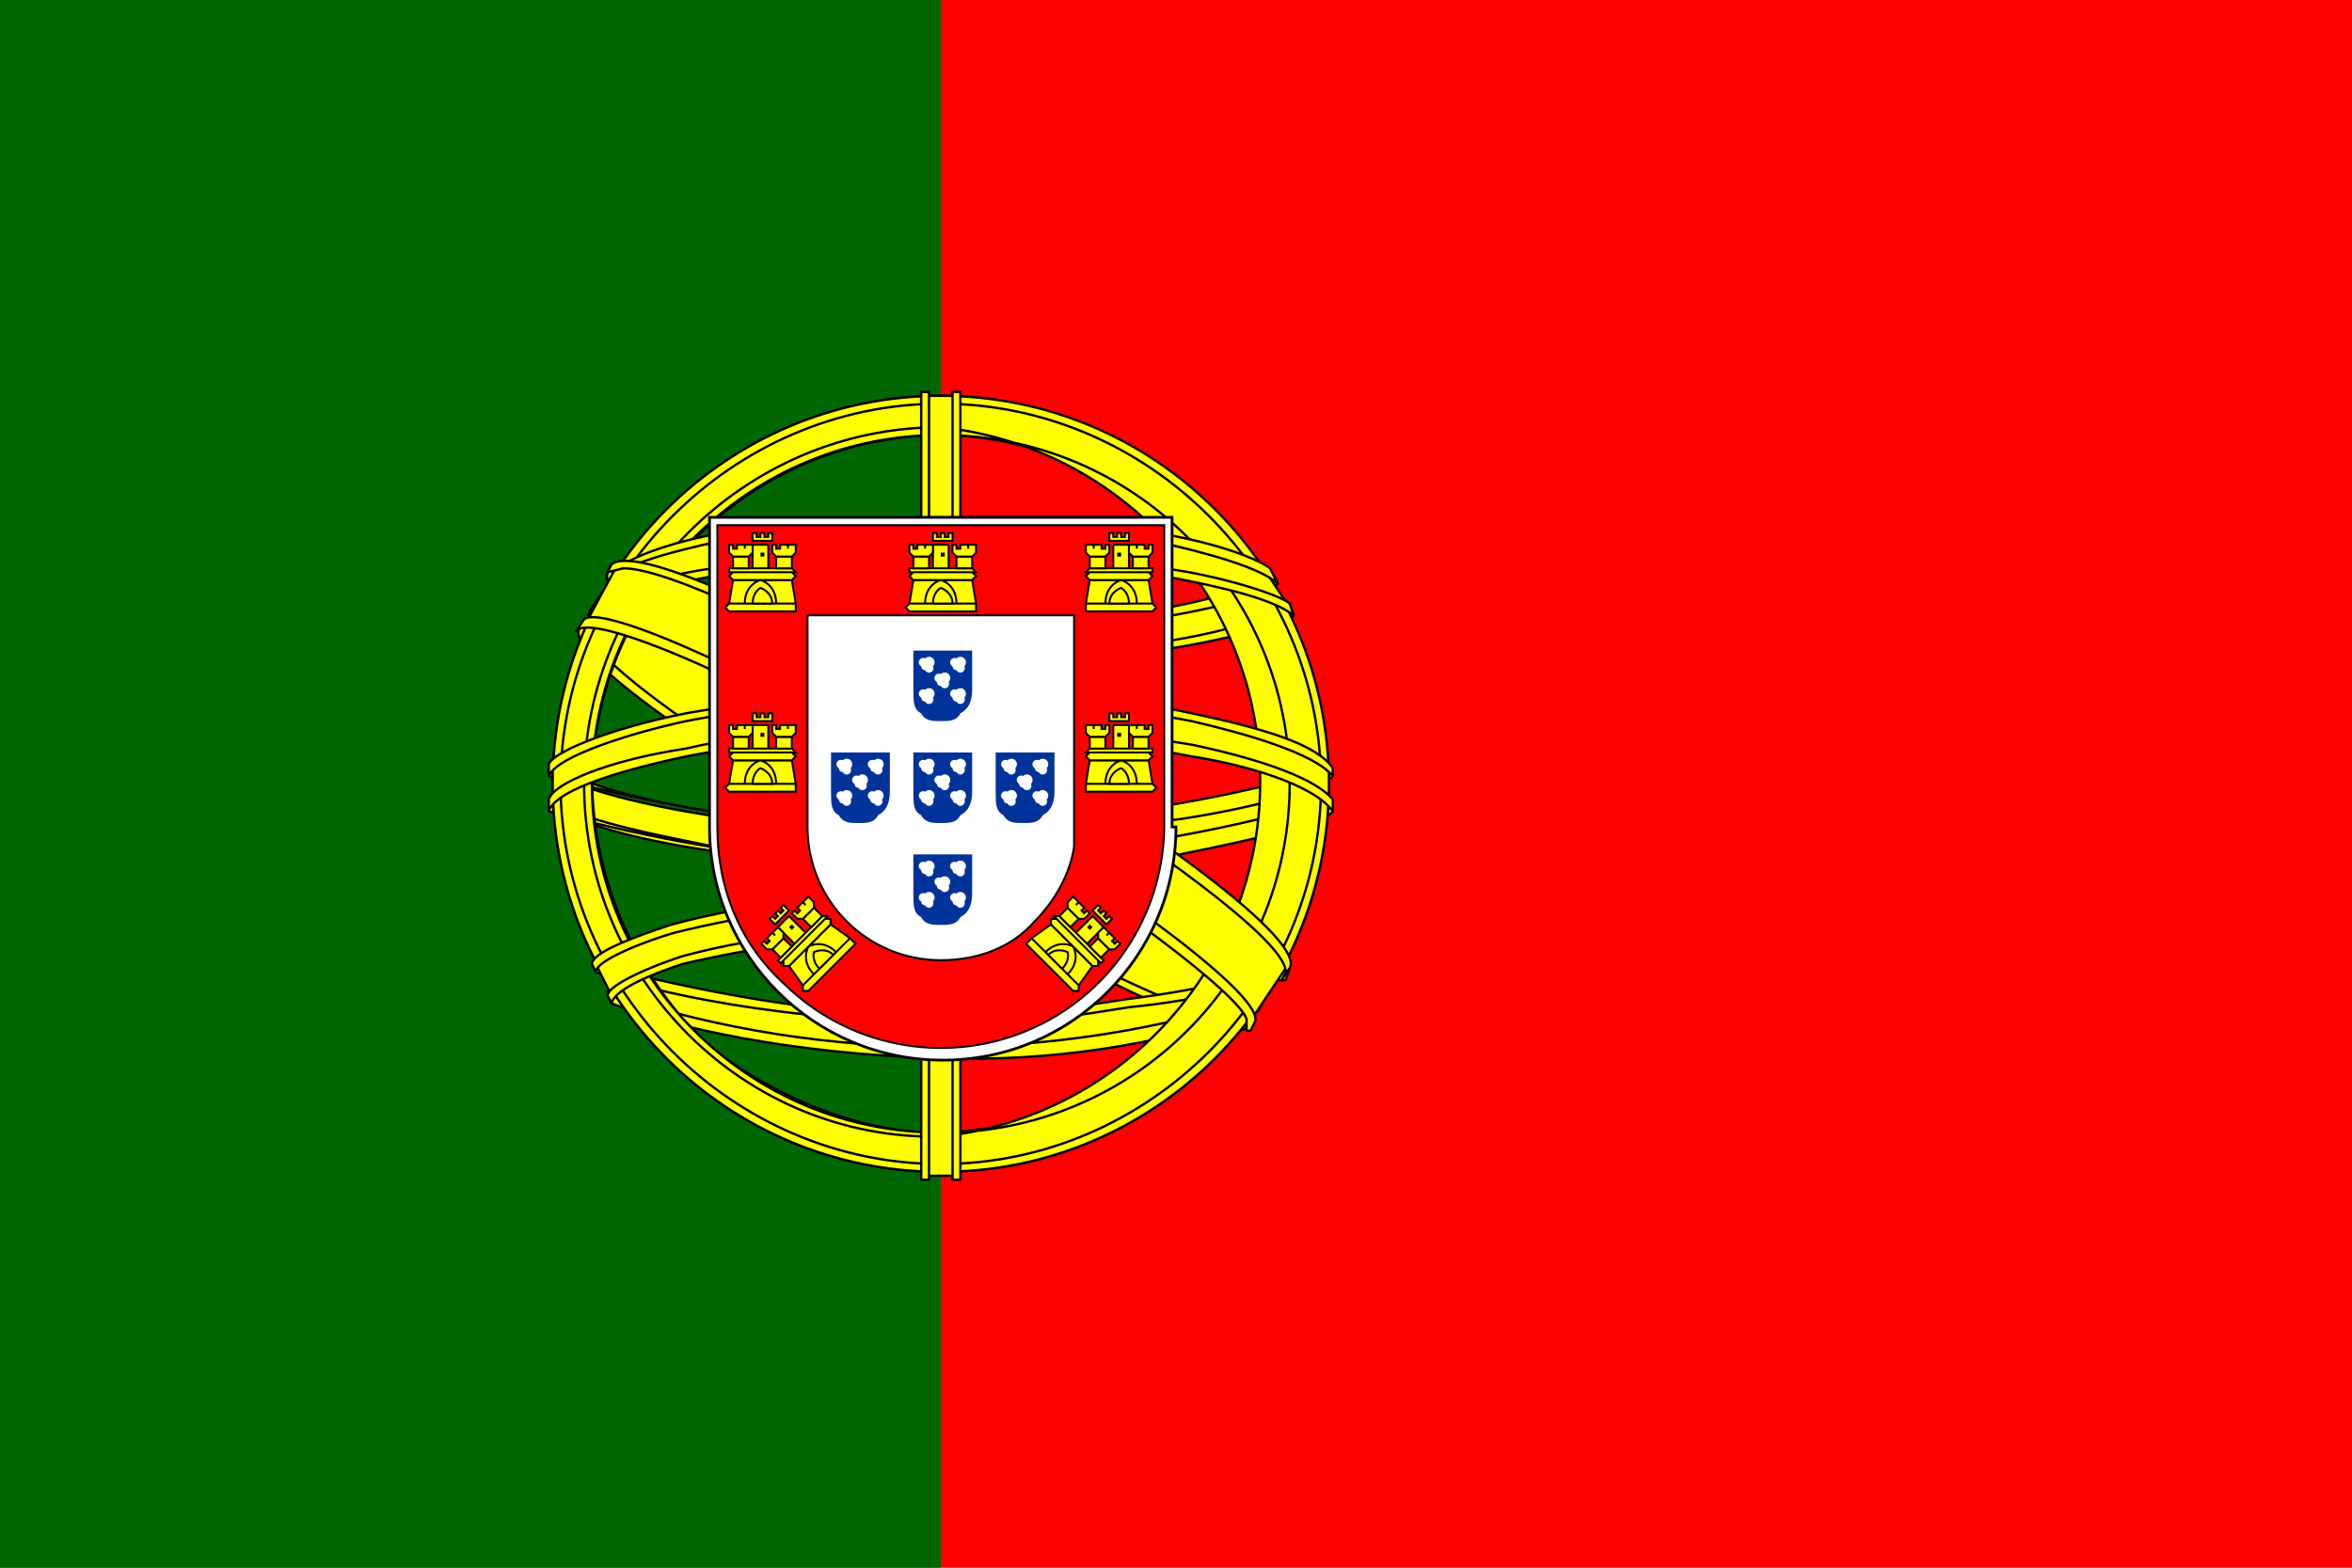
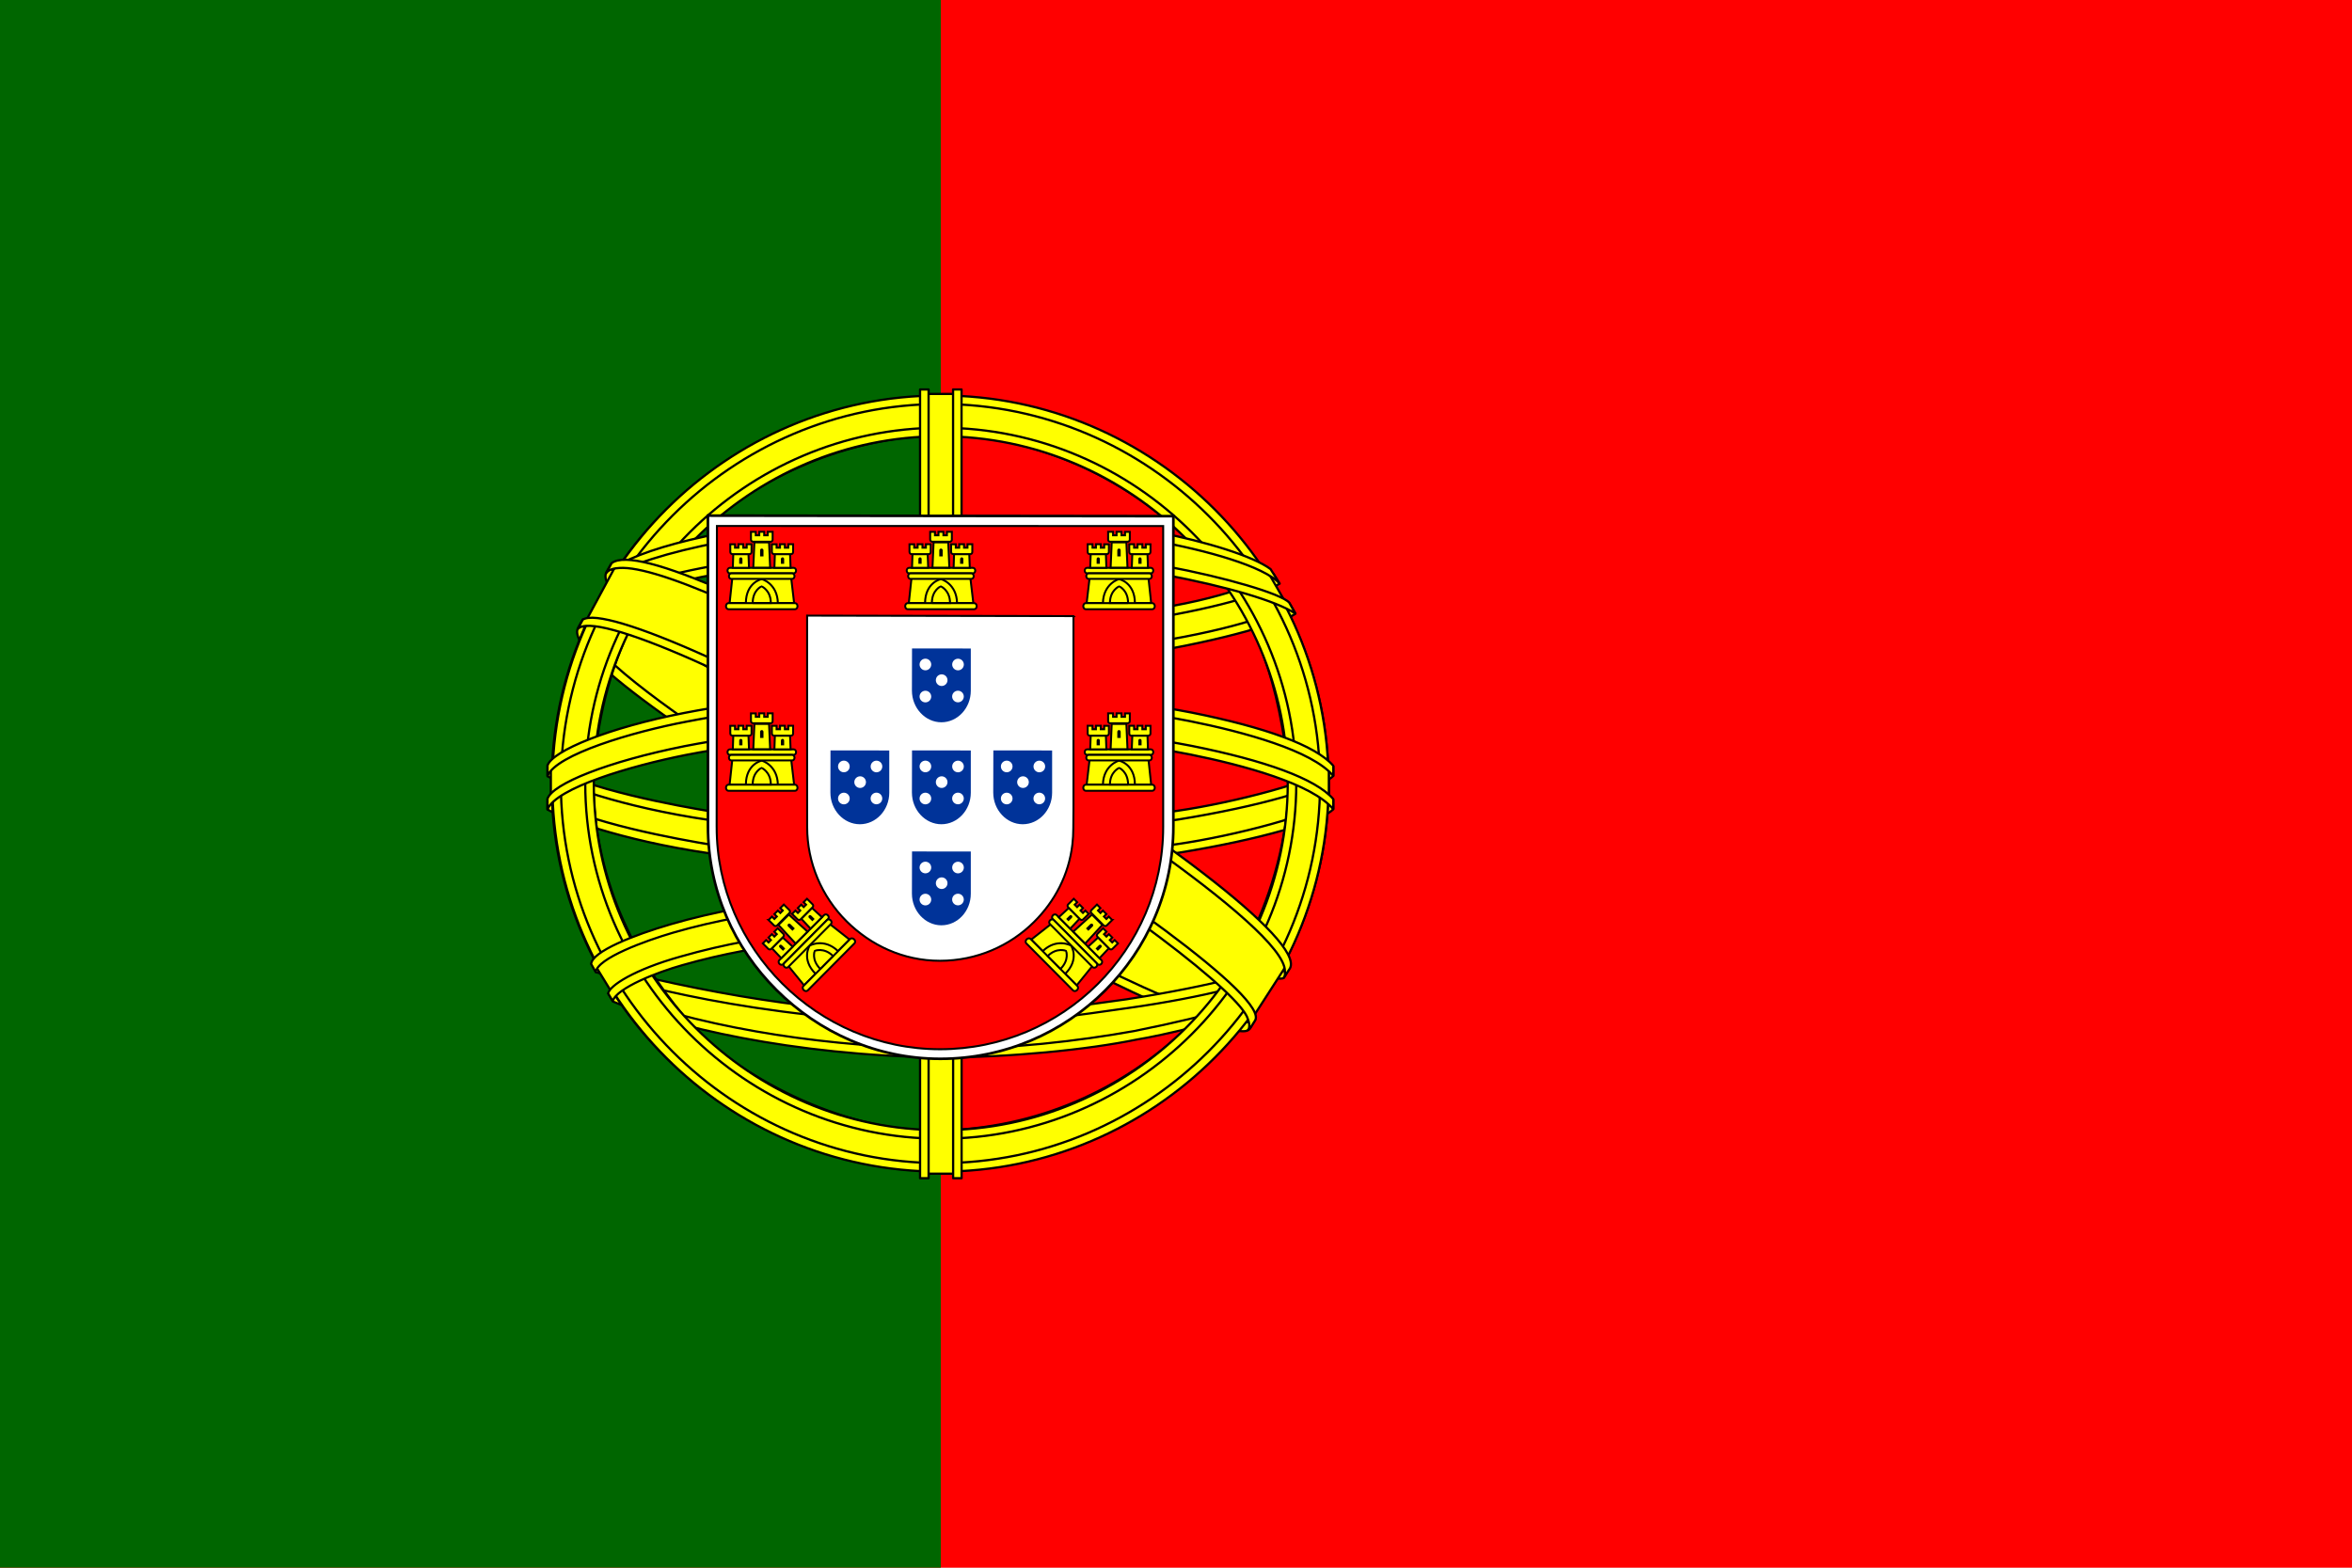
- <svg xmlns="http://www.w3.org/2000/svg" xmlns:xlink="http://www.w3.org/1999/xlink" width="600" height="400">
-   <path fill="red" d="M0 0h600v400H0z" />
-   <path fill="#060" d="M0 0h240v400H0z" />
-   <g fill="#ff0" fill-rule="evenodd" stroke="#000" stroke-linecap="round" stroke-linejoin="round" stroke-width=".6">
-     <path d="M318 262c-30-1-168-87-169-101l7-13c14 20 156 104 169 101l-7 13" />
-     <path d="M155 146c-3 8 36 32 82 60 47 29 88 46 91 44l1-3-4 1c-13-4-46-19-87-44a390 390 0 0 1-82-60h0l-1 2h0zm164 116-3 1c-12-1-46-18-86-42-48-28-87-54-82-61l1-2h0c-4 12 77 58 82 61 46 29 86 46 89 41l-1 2v0z" />
-     <path d="M240 169c30 0 68-4 89-12l-4-8c-13 7-51 12-85 12-41 0-70-4-84-13l-4 8c26 11 53 13 88 13" />
-     <path d="M330 157c0 1-14 6-35 9a366 366 0 0 1-108 1c-21-3-32-8-37-10l1-2c12 5 24 8 37 10a386 386 0 0 0 107-1c21-3 32-8 34-10l1 3h0zm-4-8c-2 2-13 6-33 9a364 364 0 0 1-103 1c-21-3-31-8-35-9l1-2c3 1 13 6 34 8a361 361 0 0 0 102 0c20-3 31-8 33-9l1 2v0zm-185 57c18 10 60 15 99 15 35 0 82-5 99-15v-10c-6 9-55 17-100 17-44-1-85-8-98-16v9" />
-     <path d="M340 204v3c-2 3-19 7-39 11a407 407 0 0 1-161-11v-3c9 6 33 10 42 12a382 382 0 0 0 158-12h0zm0-8v2c-2 3-19 8-39 11a407 407 0 0 1-161-11v-3c9 6 33 11 42 12a382 382 0 0 0 158-11h0zm-100 64c-43 0-80-11-87-13l5 9c14 5 50 14 82 13 33-1 61-3 81-13l6-9c-14 6-60 13-87 13" />
-     <path d="m323 254-2 4a228 228 0 0 1-81 12c-38-1-69-8-84-14l-1-2v-1l2 1a269 269 0 0 0 166 0h0zm5-9v1l-2 3c-5 2-18 6-38 8-13 2-22 4-48 4-49-1-80-10-88-13l-1-2c28 7 57 13 89 13 24 0 34-2 47-4 24-3 35-7 39-8v-1l2-1h0z" />
-     <path d="M329 198c0 28-14 53-26 64a93 93 0 0 1-64 27c-28 0-55-18-62-26a95 95 0 0 1-26-64 90 90 0 0 1 92-88 91 91 0 0 1 86 87zm-89-97c54 0 99 45 99 99a99 99 0 0 1-198 0c0-54 44-99 99-99" />
-     <path d="M240 101a99 99 0 0 1 0 198 99 99 0 0 1 0-198zm-97 99c0 53 44 97 97 97s97-44 97-97-44-97-97-97-97 44-97 97z" />
-     <path d="M240 109a91 91 0 0 1 0 181c-50 1-91-40-91-90s41-91 91-91zm-89 91a89 89 0 1 0 89-89c-49 0-89 40-89 89z" />
-     <path d="M244 101h-9l1 199h8z" />
-     <path d="M243 100h2v201h-2V100zm-8 0h2v201h-2V100z" />
-     <path d="M339 204v-7l-6-6-34-9-49-5-59 3-42 10-8 6v8l21-10 51-8h49l36 4 25 6z" />
-     <path d="M240 185c23 0 46 2 64 5 19 4 32 9 36 14v3c-5-7-23-12-36-14a341 341 0 0 0-129 0c-14 3-33 8-35 14v-3c1-4 15-10 35-13 17-4 40-6 65-6zm0-9c23 0 46 2 64 6 19 4 32 8 36 14v2c-5-6-23-11-36-14a341 341 0 0 0-129 0c-14 3-33 9-35 14v-3c1-3 15-9 35-13 17-3 40-6 65-6zm-1-43c37 0 69 5 84 13l6 9c-13-7-48-14-89-13-34 0-70 4-89 13l7-10c15-8 50-12 81-12" />
-     <path d="M240 141c21 0 41 1 57 4 15 2 30 7 32 9l1 3c-5-4-17-7-33-10s-36-4-57-4c-24 0-42 1-58 4-17 3-28 7-31 10l1-3c6-3 15-7 30-9 16-3 35-4 58-4h0zm0-9c20 0 40 1 55 4 13 2 25 6 29 9l2 4c-4-4-18-8-32-11a353 353 0 0 0-110 0c-14 3-24 6-27 9l2-3c5-3 14-6 25-8 15-3 35-4 56-4zm49 109c-18-3-36-4-49-3-61 0-81 12-84 16l-4-8c15-11 49-17 88-17 21 1 38 2 53 5l-4 7" />
-     <path d="M240 236c17 1 33 1 50 4l-2 3a278 278 0 0 0-114 3c-6 2-17 6-18 10l-1-2c0-2 7-6 19-10 22-6 44-7 66-8v0zm0-8c18 0 36 1 54 5l-1 2a280 280 0 0 0-121 3c-7 2-20 7-20 10l-1-2c0-3 11-7 20-10 22-6 46-8 69-8z" />
-     <path d="m328 247-8 12-21-19-55-37-62-34-32-11 7-13 2-1 20 5 66 34 38 24 32 23 13 15z" />
-     <path d="M149 158c5-4 47 15 90 41 44 26 85 56 81 62l-1 2h-1v-3c-2-6-31-29-80-59-47-28-87-45-91-40l2-3h0zm180 89c4-7-35-36-83-64s-84-44-90-39l-1 2c0 1 0 0 0 0l4-1c11 0 43 15 87 40 19 12 82 52 82 63l-1 2 2-3v0z" />
+ <svg xmlns="http://www.w3.org/2000/svg" xmlns:xlink="http://www.w3.org/1999/xlink" version="1.1" height="400" width="600" viewBox="0 0 600 400">
+   <rect width="600" height="400" fill="#f00" />
+   <rect width="240" height="400" fill="#060" />
+   <g transform="translate(0 -.1719)">
+     <g fill="#ff0" fill-rule="evenodd" stroke="#000" stroke-linecap="round" stroke-linejoin="round" stroke-width=".573">
+       <path d="m318.24 262.04c-30.21-0.91-168.74-87.38-169.69-101.15l7.65-12.757c13.741 19.966 155.36 104.06 169.27 101.08l-7.23 12.823" />
+       <path d="m154.59 146.4c-2.71 7.294 36.149 31.318 82.903 59.754 46.752 28.434 87.065 46.006 90.053 43.486 0.183-0.325 1.47-2.541 1.352-2.523-0.56 0.844-1.923 1.11-4.051 0.497-12.631-3.643-45.575-18.765-86.374-43.506-40.798-24.743-76.294-47.544-81.811-57.232-0.384-0.671-0.657-1.896-0.601-2.849l-0.134-2e-3 -1.175 2.053-0.161 0.322h-8.8e-4zm164.36 116.04c-0.512 0.93-1.468 0.96-3.282 0.761-11.3-1.251-45.589-17.925-86.162-42.213-47.21-28.26-86.2-54.01-81.97-60.74l1.151-2.035 0.227 0.071c-3.804 11.405 76.948 57.578 81.702 60.522 46.724 28.947 86.115 45.851 89.601 41.458l-1.268 2.181v-2e-3z" />
+       <path d="m240.17 169.23c30.237-0.239 67.55-4.132 89.023-12.69l-4.627-7.517c-12.692 7.025-50.21 11.644-84.652 12.335-40.736-0.375-69.49-4.168-83.897-13.835l-4.367 8.005c26.484 11.207 53.623 13.587 88.52 13.703" />
+       <path d="m330.44 156.71c-0.739 1.182-14.743 6.011-35.373 9.575-13.988 2.132-32.234 3.955-55.004 3.978-21.633 0.02-39.305-1.52-52.684-3.333-21.656-3.396-32.833-8.12-36.965-9.79 0.395-0.786 0.649-1.337 1.03-2.071 11.895 4.736 23.124 7.592 36.279 9.616 13.291 1.8 30.75 3.362 52.276 3.342 22.664-0.023 40.709-1.984 54.616-4.053 21.155-3.412 32.711-7.803 34.334-9.842l1.494 2.579h-2e-3zm-4.06-7.623c-2.293 1.841-13.718 5.893-33.819 9.103-13.415 1.923-30.472 3.643-52.265 3.664-20.704 0.02-37.619-1.375-50.485-3.249-20.414-2.666-31.279-7.475-35.196-8.878 0.39-0.674 0.787-1.342 1.194-2.014 3.048 1.535 13.533 5.791 34.226 8.722 12.72 1.804 29.661 3.148 50.262 3.127 21.69-0.022 38.553-1.776 51.883-3.688 20.205-2.78 31.077-7.947 32.728-9.241l1.473 2.451v2e-3z" />
+       <path d="m140.88 205.66c18.598 10.003 59.905 15.044 98.994 15.391 35.591 0.056 81.958-5.502 99.297-14.69l-0.477-10.012c-5.425 8.477-55.113 16.609-99.206 16.276-44.093-0.333-85.038-7.143-98.687-15.959l0.079 8.991" />
+       <path d="m340.12 204.22 8.8e-4 2.387c-2.606 3.116-18.946 7.825-39.437 11.142-15.595 2.391-35.927 4.194-61.262 4.194-24.069 0-43.263-1.716-58.148-4.001-23.529-3.426-38.579-9.426-41.6-11.217l0.013-2.785c9.075 6.033 33.661 10.447 41.917 11.798 14.788 2.27 33.868 3.973 57.817 3.973 25.216 0 45.434-1.791 60.931-4.166 14.701-2.124 35.644-7.646 39.767-11.324h8.8e-4zm0.01-8.492 8.8e-4 2.387c-2.606 3.114-18.946 7.824-39.437 11.14-15.595 2.391-35.927 4.194-61.262 4.194-24.069 0-43.263-1.714-58.148-4.001-23.529-3.425-38.579-9.425-41.6-11.216l0.013-2.785c9.075 6.032 33.661 10.447 41.917 11.796 14.788 2.272 33.868 3.976 57.817 3.976 25.216 0 45.434-1.792 60.931-4.169 14.701-2.124 35.644-7.646 39.767-11.324l8.8e-4 2e-3z" />
+       <path d="m239.79 260.32c-42.772-0.255-79.421-11.659-87.16-13.544l5.643 8.834c13.67 5.75 49.424 14.32 81.927 13.371 32.504-0.948 60.91-3.466 80.928-13.211l5.786-9.155c-13.642 6.425-60.068 13.639-87.125 13.705" />
+       <path d="m323.3 253.72c-0.85 1.299-1.717 2.582-2.596 3.829-9.442 3.329-24.319 6.824-30.597 7.844-12.824 2.642-32.665 4.594-50.274 4.603-37.89-0.555-68.905-7.972-83.496-14.299l-1.177-2.024 0.192-0.304 1.997 0.774c25.948 9.283 55.091 12.987 82.698 13.652 17.538 0.062 35.095-2.01 49.292-4.549 21.771-4.362 30.574-7.65 33.275-9.14l0.687-0.385h-8.8e-4zm5.017-8.275c0.022 0.026 0.044 0.05 0.065 0.078-0.636 1.073-1.291 2.165-1.962 3.262-5.036 1.8-18.702 5.799-38.659 8.589-13.149 1.791-21.322 3.526-47.479 4.034-49.015-1.247-80.75-10.831-88.289-13.195l-1.117-2.143c28.406 7.415 57.422 12.592 89.408 13.121 23.931-0.51 34.112-2.272 47.152-4.05 23.271-3.619 34.996-7.45 38.515-8.556-0.044-0.064-0.096-0.131-0.154-0.199l2.523-0.943-2e-3 2e-3z" stroke-width=".55" />
+       <path d="m328.83 197.76c0.139 28.137-14.26 53.386-25.858 64.525-16.408 15.759-38.163 25.896-63.569 26.363-28.37 0.521-55.12-17.974-62.295-26.099-14.028-15.885-25.449-36.057-25.815-63.243 1.738-30.709 13.793-52.1 31.268-66.769s40.743-21.813 60.121-21.302c22.358 0.59 48.475 11.558 66.521 33.332 11.823 14.266 16.943 29.748 19.627 53.193zm-89.186-96.342c54.485 0 99.296 44.338 99.296 98.703 0 54.364-44.811 98.704-99.296 98.704s-98.924-44.339-98.924-98.704 44.439-98.703 98.924-98.703" />
+       <path d="m239.91 101.08c54.534 0 99.011 44.483 99.011 99.022 0 54.538-44.478 99.02-99.011 99.02-54.534 0-99.011-44.481-99.011-99.02s44.478-99.022 99.011-99.022zm-96.832 99.022c0 53.26 43.736 96.842 96.832 96.842 53.097 0 96.833-43.582 96.833-96.842 0-53.262-43.737-96.844-96.833-96.844s-96.832 43.584-96.832 96.844z" />
+       <path d="m239.99 109.31c49.731 0 90.693 40.821 90.693 90.704 0 49.884-40.963 90.703-90.693 90.703s-90.693-40.819-90.693-90.703c0-49.883 40.964-90.704 90.693-90.704zm-88.515 90.703c0 48.685 39.979 88.524 88.515 88.524s88.515-39.839 88.515-88.524c0-48.686-39.978-88.525-88.515-88.525-48.536 0-88.515 39.839-88.515 88.525z" />
+       <path d="m243.98 100.68h-8.485l0.01 198.96h8.515z" />
+       <path d="m243.13 99.546h2.16l0.018 201.25h-2.162l-0.016-201.25zm-8.421 0.002h2.177l3e-3 201.25h-2.178v-201.25z" />
+       <path d="m338.99 203.94v-7.355l-5.99-5.58-34-9-49-5-59 3-42 10-8.48 6.28v7.357l21.48-9.637 51-8h49l36 4 25 6z" />
+       <path d="m239.95 184.77c23.383-0.043 46.07 2.215 64.065 5.719 18.569 3.712 31.637 8.356 36.105 13.571l-5e-3 2.582c-5.388-6.49-22.973-11.248-36.518-13.968-17.858-3.474-40.393-5.717-63.647-5.674-24.538 0.046-47.387 2.37-64.984 5.803-14.12 2.802-32.951 8.368-35.302 13.858v-2.689c1.291-3.8 15.313-9.479 34.984-13.417 17.729-3.457 40.62-5.742 65.302-5.786zm0.01-8.492c23.383-0.042 46.07 2.217 64.065 5.719 18.569 3.714 31.637 8.356 36.105 13.571l-5e-3 2.582c-5.388-6.489-22.973-11.247-36.518-13.966-17.858-3.476-40.393-5.718-63.647-5.674-24.538 0.044-47.276 2.37-64.875 5.801-13.626 2.583-33.226 8.37-35.412 13.86v-2.691c1.291-3.759 15.597-9.641 34.985-13.417 17.729-3.457 40.62-5.74 65.302-5.786z" />
+       <path d="m239.48 132.96c36.849-0.184 68.99 5.152 83.695 12.685l5.364 9.279c-12.781-6.888-47.456-14.05-89.005-12.979-33.854 0.208-70.027 3.727-88.176 13.41l6.404-10.709c14.895-7.724 50.022-11.643 81.72-11.684" />
+       <path d="m239.97 140.62c21.017-0.056 41.325 1.13 57.476 4.044 15.041 2.799 29.385 7.001 31.436 9.26l1.59 2.81c-4.988-3.257-17.401-6.884-33.339-9.906-16.006-3.008-36.3-4.005-57.2-3.95-23.722-0.081-42.152 1.171-57.969 3.929-16.728 3.13-28.334 7.601-31.197 9.726l1.558-2.97c5.563-2.838 14.39-6.259 29.223-8.93 16.357-2.988 34.983-3.884 58.423-4.013h-8.8e-4zm-9e-3 -8.484c20.113-0.053 39.972 1.068 55.452 3.851 12.209 2.377 24.283 6.087 28.704 9.389l2.326 3.695c-3.954-4.395-18.836-8.559-31.974-10.892-15.361-2.649-34.395-3.698-54.508-3.866-21.108 0.059-40.615 1.352-55.752 4.108-14.441 2.748-23.76 6.002-27.703 8.543l2.045-3.087c5.441-2.865 14.232-5.495 25.303-7.646 15.249-2.776 34.876-4.036 56.108-4.095z" />
+       <path d="m289.15 241.26c-18.218-3.401-36.469-3.895-49.217-3.745-61.407 0.72-81.244 12.609-83.665 16.209l-4.589-7.481c15.634-11.332 49.073-17.687 88.587-17.037 20.518 0.336 38.224 1.699 53.119 4.583l-4.236 7.473" />
+       <path d="m239.58 236.46c17.082 0.255 33.849 0.96 50.033 3.978l-1.172 2.069c-15.031-2.775-31.055-3.837-48.803-3.75-22.663-0.177-45.585 1.939-65.541 7.667-6.297 1.752-16.721 5.801-17.784 9.146l-1.166-1.923c0.336-1.977 6.636-6.081 18.414-9.39 22.858-6.546 44.239-7.649 66.019-7.799v2e-3zm0.775-8.596c17.698 0.331 35.975 1.149 53.74 4.668l-1.221 2.154c-16.042-3.185-31.369-4.247-52.415-4.57-22.735 0.041-46.851 1.663-68.778 8.037-7.079 2.062-19.297 6.52-19.704 10.05l-1.166-2.066c0.265-3.206 10.842-7.388 20.358-10.156 22.096-6.424 46.275-8.076 69.186-8.117z" stroke-width=".55" />
+       <path d="m327.58 247.38-7.379 11.449-21.201-18.829-55-37-62-34-32.19-11.01 6.86-12.72 2.33-1.27 20 5 66 34 38 24 32 23 13 15z" />
+       <path d="m148.65 158.29c5.646-3.829 47.139 14.655 90.555 40.834 43.301 26.254 84.677 55.921 80.942 61.473l-1.228 1.932-0.564 0.445c0.121-0.086 0.743-0.848-0.061-2.906-1.845-6.07-31.195-29.491-79.894-58.895-47.475-28.309-87.041-45.371-90.997-40.494l1.247-2.389h-8.9e-4zm180.44 88.927c3.57-7.052-34.916-36.044-82.632-64.272-48.813-27.666-83.994-43.951-90.42-39.095l-1.428 2.599c-0.012 0.143 0.052-0.177 0.354-0.41 1.169-1.02 3.105-0.951 3.979-0.967 11.065 0.166 42.667 14.709 87.006 40.128 19.428 11.315 82.071 51.491 81.832 62.789 0.017 0.971 0.08 1.171-0.285 1.652l1.594-2.424v-2e-3z" />
+     </g>
+     <path d="m180.6 211.01c0 16.271 6.663 30.987 17.457 41.742 10.815 10.778 25.512 17.579 41.809 17.579 16.381 0 31.247-6.652 42.016-17.389 10.769-10.735 17.443-25.552 17.446-41.88h-2e-3v-79.189l-118.74-0.141 0.012 79.278h2e-3z" fill="#fff" stroke="#000" stroke-width=".67" />
+     <path d="m182.82 211.12v0.045c0 15.557 6.441 29.724 16.775 40.009 10.354 10.305 24.614 16.712 40.214 16.712 15.681 0 29.912-6.361 40.222-16.626 10.308-10.265 16.697-24.433 16.699-40.044h-2e-3v-76.826l-113.84-0.018-0.07 76.748m91.022-53.747 4e-3 48.891-0.041 5.172h8.8e-4c0 1.361-0.082 2.912-0.241 4.233-0.925 7.729-4.48 14.467-9.745 19.708-6.164 6.136-14.671 9.941-24.047 9.941-9.327 0-17.639-3.938-23.829-10.1-6.35-6.32-10.03-14.986-10.03-23.947l-0.013-54.023 67.94 0.123 2e-3 2e-3z" fill="#f00" stroke="#000" stroke-width=".507" />
+     <g id="castle3">
+       <g id="castle" fill="#ff0" stroke="#000" stroke-width=".5">
+         <path d="m190.19 154.43c0.135-5.521 4.052-6.828 4.081-6.847 0.028-0.018 4.231 1.408 4.217 6.899l-8.298-0.051" stroke="none" />
+         <path d="m186.81 147.69-0.682 6.345 4.141 9e-3c0.04-5.249 3.974-6.122 4.069-6.103 0.089-5e-3 3.989 1.161 4.093 6.103h4.151l-0.75-6.393-15.022 0.038v2e-3z" />
+         <path d="m185.85 154.06h16.946c0.357 0 0.649 0.353 0.649 0.784 0 0.43-0.292 0.781-0.649 0.781h-16.946c-0.357 0-0.649-0.351-0.649-0.781 0-0.431 0.292-0.784 0.649-0.784z" />
+         <path d="m192.01 154.03c0.018-3.313 2.262-4.25 2.274-4.248 8.8e-4 0 2.342 0.967 2.361 4.248h-4.634" />
+         <path d="m186.21 145.05h16.245c0.342 0 0.623 0.318 0.623 0.705 0 0.387-0.28 0.705-0.623 0.705h-16.245c-0.342 0-0.623-0.316-0.623-0.705 0-0.386 0.28-0.705 0.623-0.705z" />
+         <path d="m186.55 146.47h15.538c0.327 0 0.595 0.317 0.595 0.704 0 0.388-0.268 0.705-0.595 0.705h-15.538c-0.327 0-0.595-0.317-0.595-0.705 0-0.387 0.268-0.704 0.595-0.704z" />
+         <path d="m191.57 135.88 1.227 2e-3v0.871h0.895v-0.891l1.257 4e-3v0.887h0.898v-0.891h1.258l-2e-3 2.012c0 0.316-0.254 0.52-0.549 0.52h-4.411c-0.296 0-0.57-0.237-0.571-0.527l-3e-3 -1.988h8.8e-4z" />
+         <path d="m196.19 138.57 0.277 6.451-4.303-0.016 0.285-6.452 3.741 0.017" />
+         <path id="cp1" d="m190.94 141.56 0.131 3.478-4.126 2e-3 0.116-3.479h3.879-8.9e-4z" />
+         <use x="10.609" width="100%" height="100%" xlink:href="#cp1" />
+         <path id="cp2" d="m186.3 139.04 1.199 3e-3v0.872h0.877v-0.893l1.229 4e-3v0.889h0.879v-0.893l1.23 2e-3 -2e-3 2.012c0 0.314-0.249 0.519-0.536 0.519h-4.317c-0.289 0-0.558-0.235-0.559-0.526l-3e-3 -1.989h8.8e-4z" />
+         <use x="10.609" width="100%" height="100%" xlink:href="#cp2" />
+         <path d="m193.9 140.61c-0.026-0.627 0.877-0.634 0.866 0v1.536h-0.866v-1.536" fill="#000" stroke="none" />
+         <path id="cp3" d="m188.57 142.84c-3e-3 -0.606 0.837-0.618 0.826 0v1.187h-0.826v-1.187" fill="#000" stroke="none" />
+         <use x="10.641" width="100%" height="100%" xlink:href="#cp3" />
+       </g>
+       <use y="46.32" width="100%" height="100%" xlink:href="#castle" />
+       <use transform="rotate(-45.202 312.77 180)" width="100%" height="100%" xlink:href="#castle" />
+     </g>
+     <use x="45.714" width="100%" height="100%" xlink:href="#castle" />
+     <use transform="matrix(-1 0 0 1 479.79 0)" width="100%" height="100%" xlink:href="#castle3" />
+     <path id="quina" d="m232.66 191.64-0.027 10.768h2e-3v4e-3c0 2.212 0.848 4.227 2.211 5.689 1.365 1.467 3.246 2.379 5.303 2.379 2.067 0 3.944-0.905 5.303-2.365 1.358-1.459 2.201-3.473 2.201-5.693v-10.768zm3.412 2.609a1.486 1.486 0 0 1 1.486 1.486 1.486 1.486 0 0 1-1.486 1.486 1.486 1.486 0 0 1-1.486-1.486 1.486 1.486 0 0 1 1.486-1.486zm8.318 8e-3a1.486 1.486 0 0 1 1.486 1.486 1.486 1.486 0 0 1-1.486 1.486 1.486 1.486 0 0 1-1.486-1.486 1.486 1.486 0 0 1 1.486-1.486zm-4.168 3.992a1.486 1.486 0 0 1 1.486 1.486 1.486 1.486 0 0 1-1.486 1.486 1.486 1.486 0 0 1-1.486-1.486 1.486 1.486 0 0 1 1.486-1.486zm4.158 4.172a1.486 1.486 0 0 1 1.486 1.484 1.486 1.486 0 0 1-1.486 1.486 1.486 1.486 0 0 1-1.486-1.486 1.486 1.486 0 0 1 1.486-1.484zm-8.309 0.01a1.486 1.486 0 0 1 1.486 1.486 1.486 1.486 0 0 1-1.486 1.486 1.486 1.486 0 0 1-1.486-1.486 1.486 1.486 0 0 1 1.486-1.486z" fill="#039" />
+     <use y="-26.016" width="100%" height="100%" xlink:href="#quina" />
+     <use x="-20.799" width="100%" height="100%" xlink:href="#quina" />
+     <use x="20.745" width="100%" height="100%" xlink:href="#quina" />
+     <use y="25.784" width="100%" height="100%" xlink:href="#quina" />
  </g>
-   <path fill="#fff" stroke="#000" stroke-width=".7" d="M181 211a59 59 0 1 0 119 0h-1v-79H181v79z" />
-   <path fill="red" stroke="#000" stroke-width=".5" d="M183 211c0 16 6 30 17 40a57 57 0 0 0 97-40v-77H183v77m91-54v59c-1 7-5 14-10 19-6 7-15 10-24 10a34 34 0 0 1-34-34v-54h68z" />
-   <g id="e">
-     <g id="d" fill="#ff0" stroke="#000" stroke-width=".5">
-       <path stroke="none" d="M190 154c0-5 4-6 4-6s5 1 4 6h-8" />
-       <path d="m187 148-1 6h4c0-5 4-6 4-6s4 1 4 6h5l-1-6h-15zm-1 6h17v2h-17l-1-1 1-1z" />
-       <path d="M192 154c0-3 2-4 2-4s3 1 3 4h-5m-6-9h16l1 1h-17v-1zm1 1h15l1 1-1 1h-15l-1-1 1-1zm5-10h1v1h1v-1h1v1h1v-1h1v2h-5v-2zm4 3v6h-4v-6h4" />
-       <path id="a" d="M191 142v3h-4v-3h4z" />
-       <use xlink:href="#a" width="100%" height="100%" x="11" />
-       <path id="b" d="M186 139h1v1h1v-1h2v1-1h2v2l-1 1h-4l-1-1v-2z" />
-       <use xlink:href="#b" width="100%" height="100%" x="11" />
-       <path fill="#000" stroke="none" d="M194 141h1v1h-1v-1" />
-       <path id="c" fill="#000" stroke="none" d="M189 143c0-1 0-1 0 0v1-1" />
-       <use xlink:href="#c" width="100%" height="100%" x="11" />
-     </g>
-     <use xlink:href="#d" width="100%" height="100%" y="46" />
-     <use xlink:href="#d" width="100%" height="100%" transform="rotate(-45 313 180)" />
-   </g>
-   <use xlink:href="#d" width="100%" height="100%" x="46" />
-   <use xlink:href="#e" width="100%" height="100%" transform="matrix(-1 0 0 1 480 0)" />
-   <path id="f" fill="#039" d="M233 192v10c0 3 0 5 2 6 1 2 3 2 5 2s4 0 5-2c2-1 3-3 3-6v-10zm3 2a1 1 0 0 1 2 2 1 1 0 0 1-2 1 1 1 0 0 1-1-1 1 1 0 0 1 1-2zm8 0a1 1 0 0 1 2 2 1 1 0 0 1-2 1 1 1 0 0 1-1-1 1 1 0 0 1 1-2zm-4 4a1 1 0 0 1 2 2 1 1 0 0 1-2 1 1 1 0 0 1-1-1 1 1 0 0 1 1-2zm4 4a1 1 0 0 1 2 2 1 1 0 0 1-2 1 1 1 0 0 1-1-1 1 1 0 0 1 1-2zm-8 0a1 1 0 0 1 2 2 1 1 0 0 1-2 1 1 1 0 0 1-1-1 1 1 0 0 1 1-2z" />
-   <use xlink:href="#f" width="100%" height="100%" y="-26" />
-   <use xlink:href="#f" width="100%" height="100%" x="-21" />
-   <use xlink:href="#f" width="100%" height="100%" x="21" />
-   <use xlink:href="#f" width="100%" height="100%" y="26" />
</svg>
